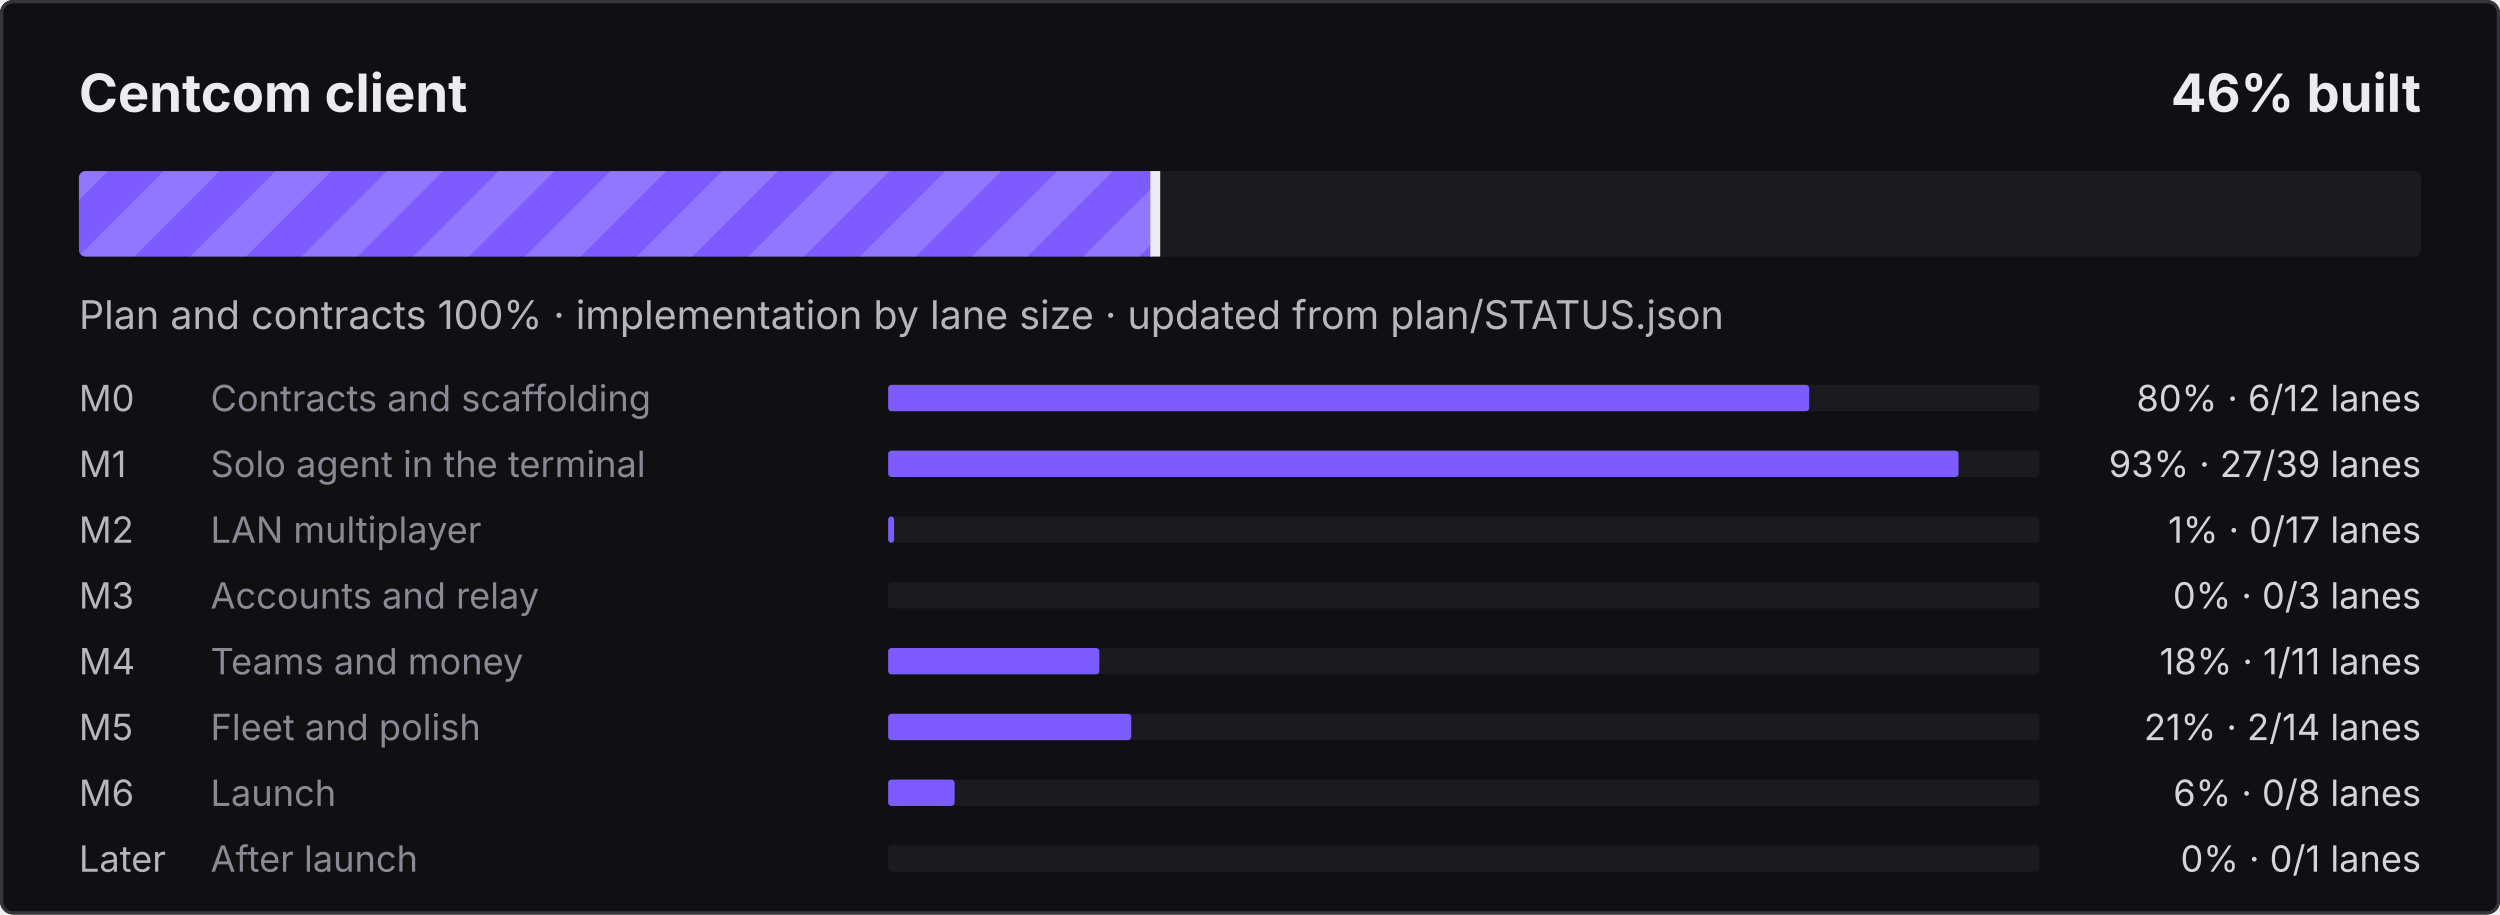
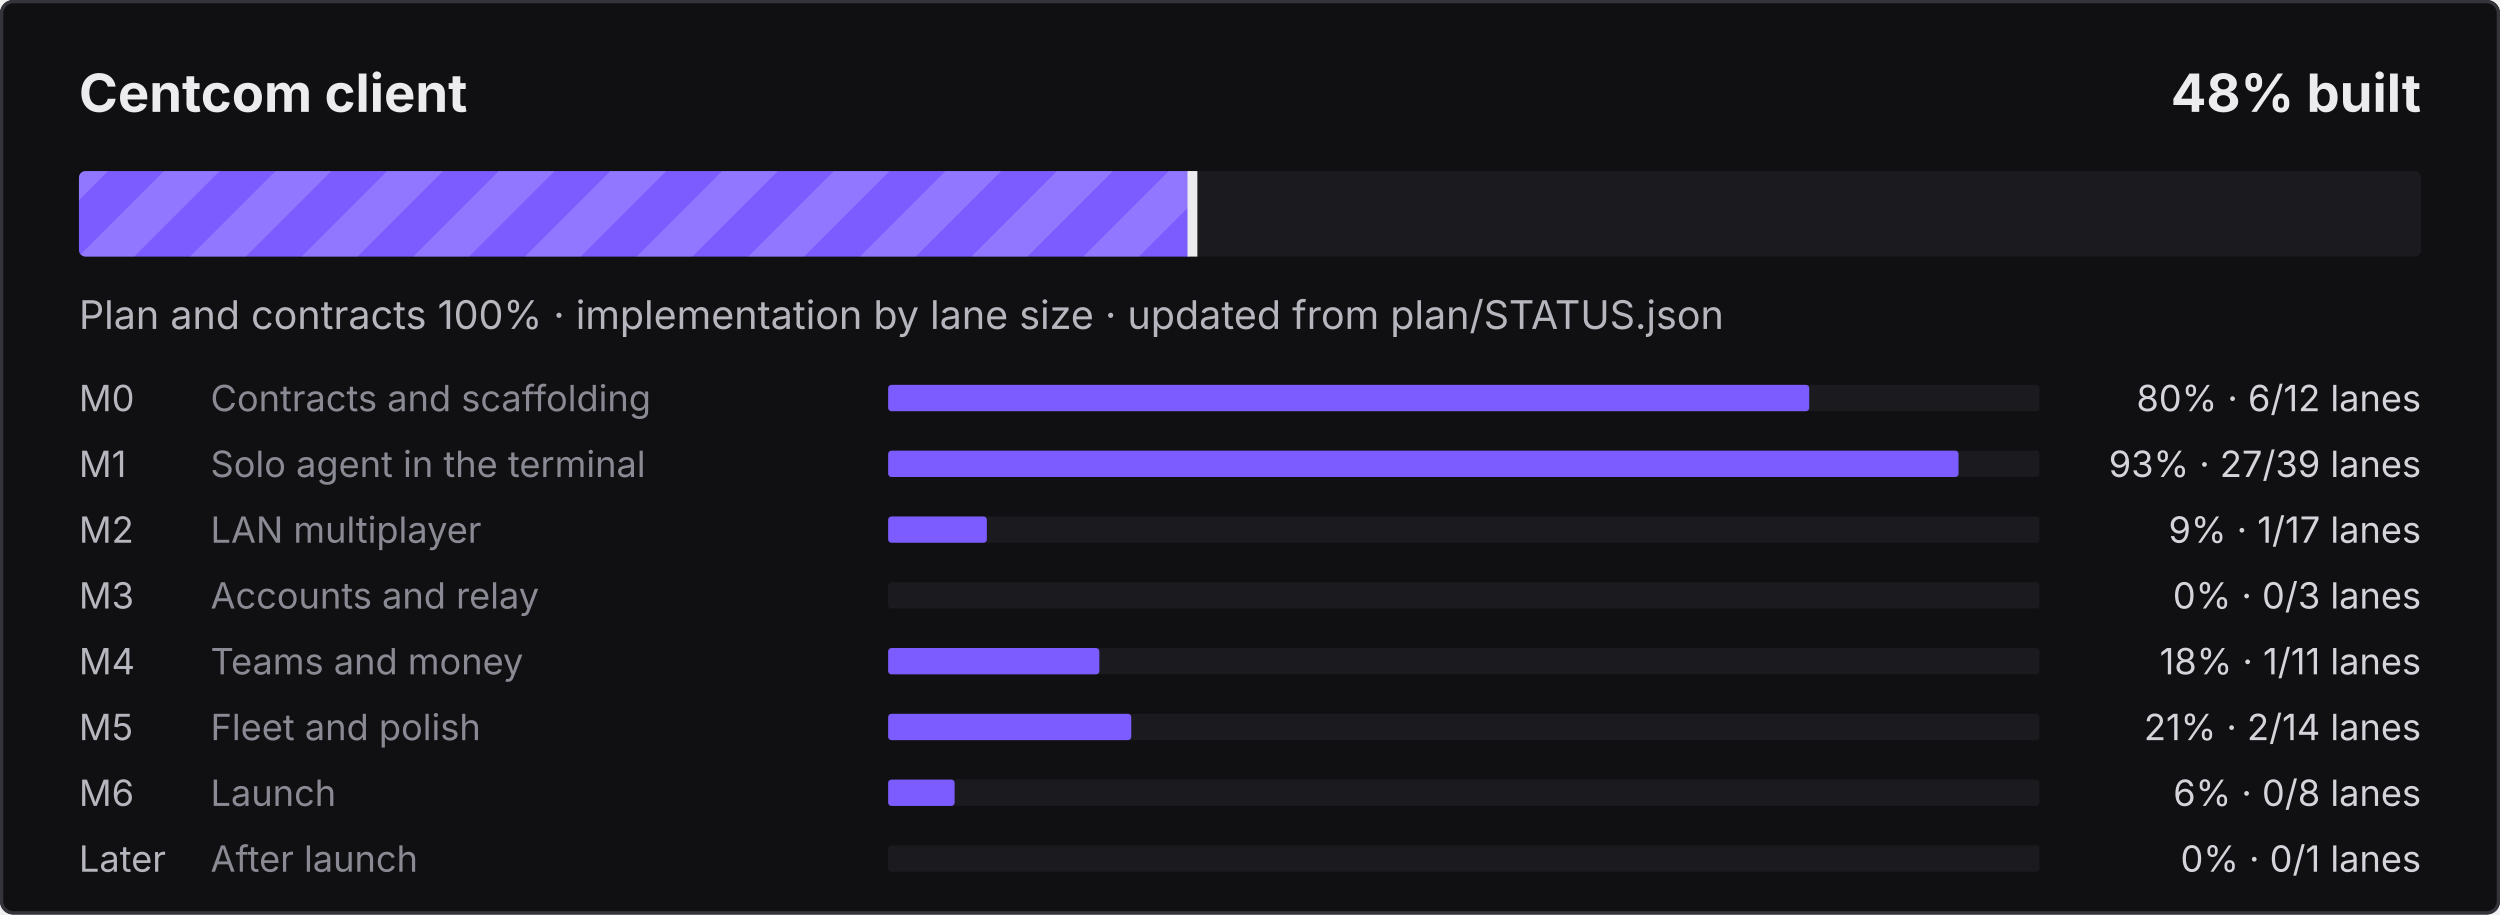
- <svg xmlns="http://www.w3.org/2000/svg" width="760" height="278" viewBox="0 0 760 278" role="img" aria-label="Centcom client: 46% built">
+ <svg xmlns="http://www.w3.org/2000/svg" width="760" height="278" viewBox="0 0 760 278" role="img" aria-label="Centcom client: 48% built">
  <defs>
    <pattern id="s" width="24" height="24" patternUnits="userSpaceOnUse" patternTransform="rotate(45)">
      <rect width="12" height="24" fill="#fff" fill-opacity=".16" />
    </pattern>
    <clipPath id="c">
      <rect x="24" y="52" width="712" height="26" rx="2" />
    </clipPath>
  </defs>
  <style>@keyframes mv{to{transform:translateX(24px)}}
.st{animation:mv .9s linear infinite}text{font-family:ui-sans-serif,system-ui,-apple-system,"Segoe UI",sans-serif}
@media (prefers-reduced-motion:reduce){.st{animation:none}}</style>
  <rect width="760" height="278" rx="4" fill="#101012" />
  <rect x=".5" y=".5" width="759" height="277" rx="3.5" fill="none" stroke="#34343B" />
  <text x="24" y="34" fill="#ECECEF" font-size="16" font-weight="700">Centcom client</text>
-   <text x="736" y="34" fill="#ECECEF" font-size="16" font-weight="700" text-anchor="end">46% built</text>
+   <text x="736" y="34" fill="#ECECEF" font-size="16" font-weight="700" text-anchor="end">48% built</text>
  <rect x="24" y="52" width="712" height="26" rx="2" fill="#1B1B1F" />
  <clipPath id="cf">
-     <rect x="24" y="52" width="327.7" height="26" rx="2" />
+     <rect x="24" y="52" width="339.0" height="26" rx="2" />
  </clipPath>
  <g clip-path="url(#cf)">
-     <rect x="24" y="52" width="327.7" height="26" fill="#7C5CFF" />
-     <rect x="0" y="52" width="375.7" height="26" fill="url(#s)" class="st" />
+     <rect x="24" y="52" width="339.0" height="26" fill="#7C5CFF" />
+     <rect x="0" y="52" width="387.0" height="26" fill="url(#s)" class="st" />
  </g>
-   <rect x="349.7" y="52" width="3" height="26" fill="#ECECEF" />
+   <rect x="361.0" y="52" width="3" height="26" fill="#ECECEF" />
  <text x="24" y="100" fill="#B6B6BE" font-size="12">Plan and contracts 100% · implementation by lane size · updated from plan/STATUS.json</text>
  <text x="24" y="125" fill="#B6B6BE" font-size="11">M0</text>
  <text x="64" y="125" fill="#8A8A94" font-size="11">Contracts and scaffolding</text>
  <rect x="270" y="117" width="350" height="8" rx="1" fill="#1B1B1F" />
  <rect x="270" y="117" width="280.0" height="8" rx="1" fill="#7C5CFF" />
  <text x="736" y="125" fill="#D4D4DA" font-size="11" text-anchor="end">80% · 6/12 lanes</text>
  <text x="24" y="145" fill="#B6B6BE" font-size="11">M1</text>
  <text x="64" y="145" fill="#8A8A94" font-size="11">Solo agent in the terminal</text>
  <rect x="270" y="137" width="350" height="8" rx="1" fill="#1B1B1F" />
  <rect x="270" y="137" width="325.4" height="8" rx="1" fill="#7C5CFF" />
  <text x="736" y="145" fill="#D4D4DA" font-size="11" text-anchor="end">93% · 27/39 lanes</text>
  <text x="24" y="165" fill="#B6B6BE" font-size="11">M2</text>
  <text x="64" y="165" fill="#8A8A94" font-size="11">LAN multiplayer</text>
  <rect x="270" y="157" width="350" height="8" rx="1" fill="#1B1B1F" />
-   <rect x="270" y="157" width="1.8" height="8" rx="1" fill="#7C5CFF" />
-   <text x="736" y="165" fill="#D4D4DA" font-size="11" text-anchor="end">1% · 0/17 lanes</text>
+   <rect x="270" y="157" width="30.0" height="8" rx="1" fill="#7C5CFF" />
+   <text x="736" y="165" fill="#D4D4DA" font-size="11" text-anchor="end">9% · 1/17 lanes</text>
  <text x="24" y="185" fill="#B6B6BE" font-size="11">M3</text>
  <text x="64" y="185" fill="#8A8A94" font-size="11">Accounts and relay</text>
  <rect x="270" y="177" width="350" height="8" rx="1" fill="#1B1B1F" />
  <text x="736" y="185" fill="#D4D4DA" font-size="11" text-anchor="end">0% · 0/3 lanes</text>
  <text x="24" y="205" fill="#B6B6BE" font-size="11">M4</text>
  <text x="64" y="205" fill="#8A8A94" font-size="11">Teams and money</text>
  <rect x="270" y="197" width="350" height="8" rx="1" fill="#1B1B1F" />
  <rect x="270" y="197" width="64.2" height="8" rx="1" fill="#7C5CFF" />
  <text x="736" y="205" fill="#D4D4DA" font-size="11" text-anchor="end">18% · 1/11 lanes</text>
  <text x="24" y="225" fill="#B6B6BE" font-size="11">M5</text>
  <text x="64" y="225" fill="#8A8A94" font-size="11">Fleet and polish</text>
  <rect x="270" y="217" width="350" height="8" rx="1" fill="#1B1B1F" />
  <rect x="270" y="217" width="73.9" height="8" rx="1" fill="#7C5CFF" />
  <text x="736" y="225" fill="#D4D4DA" font-size="11" text-anchor="end">21% · 2/14 lanes</text>
  <text x="24" y="245" fill="#B6B6BE" font-size="11">M6</text>
  <text x="64" y="245" fill="#8A8A94" font-size="11">Launch</text>
  <rect x="270" y="237" width="350" height="8" rx="1" fill="#1B1B1F" />
  <rect x="270" y="237" width="20.2" height="8" rx="1" fill="#7C5CFF" />
  <text x="736" y="245" fill="#D4D4DA" font-size="11" text-anchor="end">6% · 0/8 lanes</text>
  <text x="24" y="265" fill="#B6B6BE" font-size="11">Later</text>
  <text x="64" y="265" fill="#8A8A94" font-size="11">After launch</text>
  <rect x="270" y="257" width="350" height="8" rx="1" fill="#1B1B1F" />
  <text x="736" y="265" fill="#D4D4DA" font-size="11" text-anchor="end">0% · 0/1 lanes</text>
</svg>
